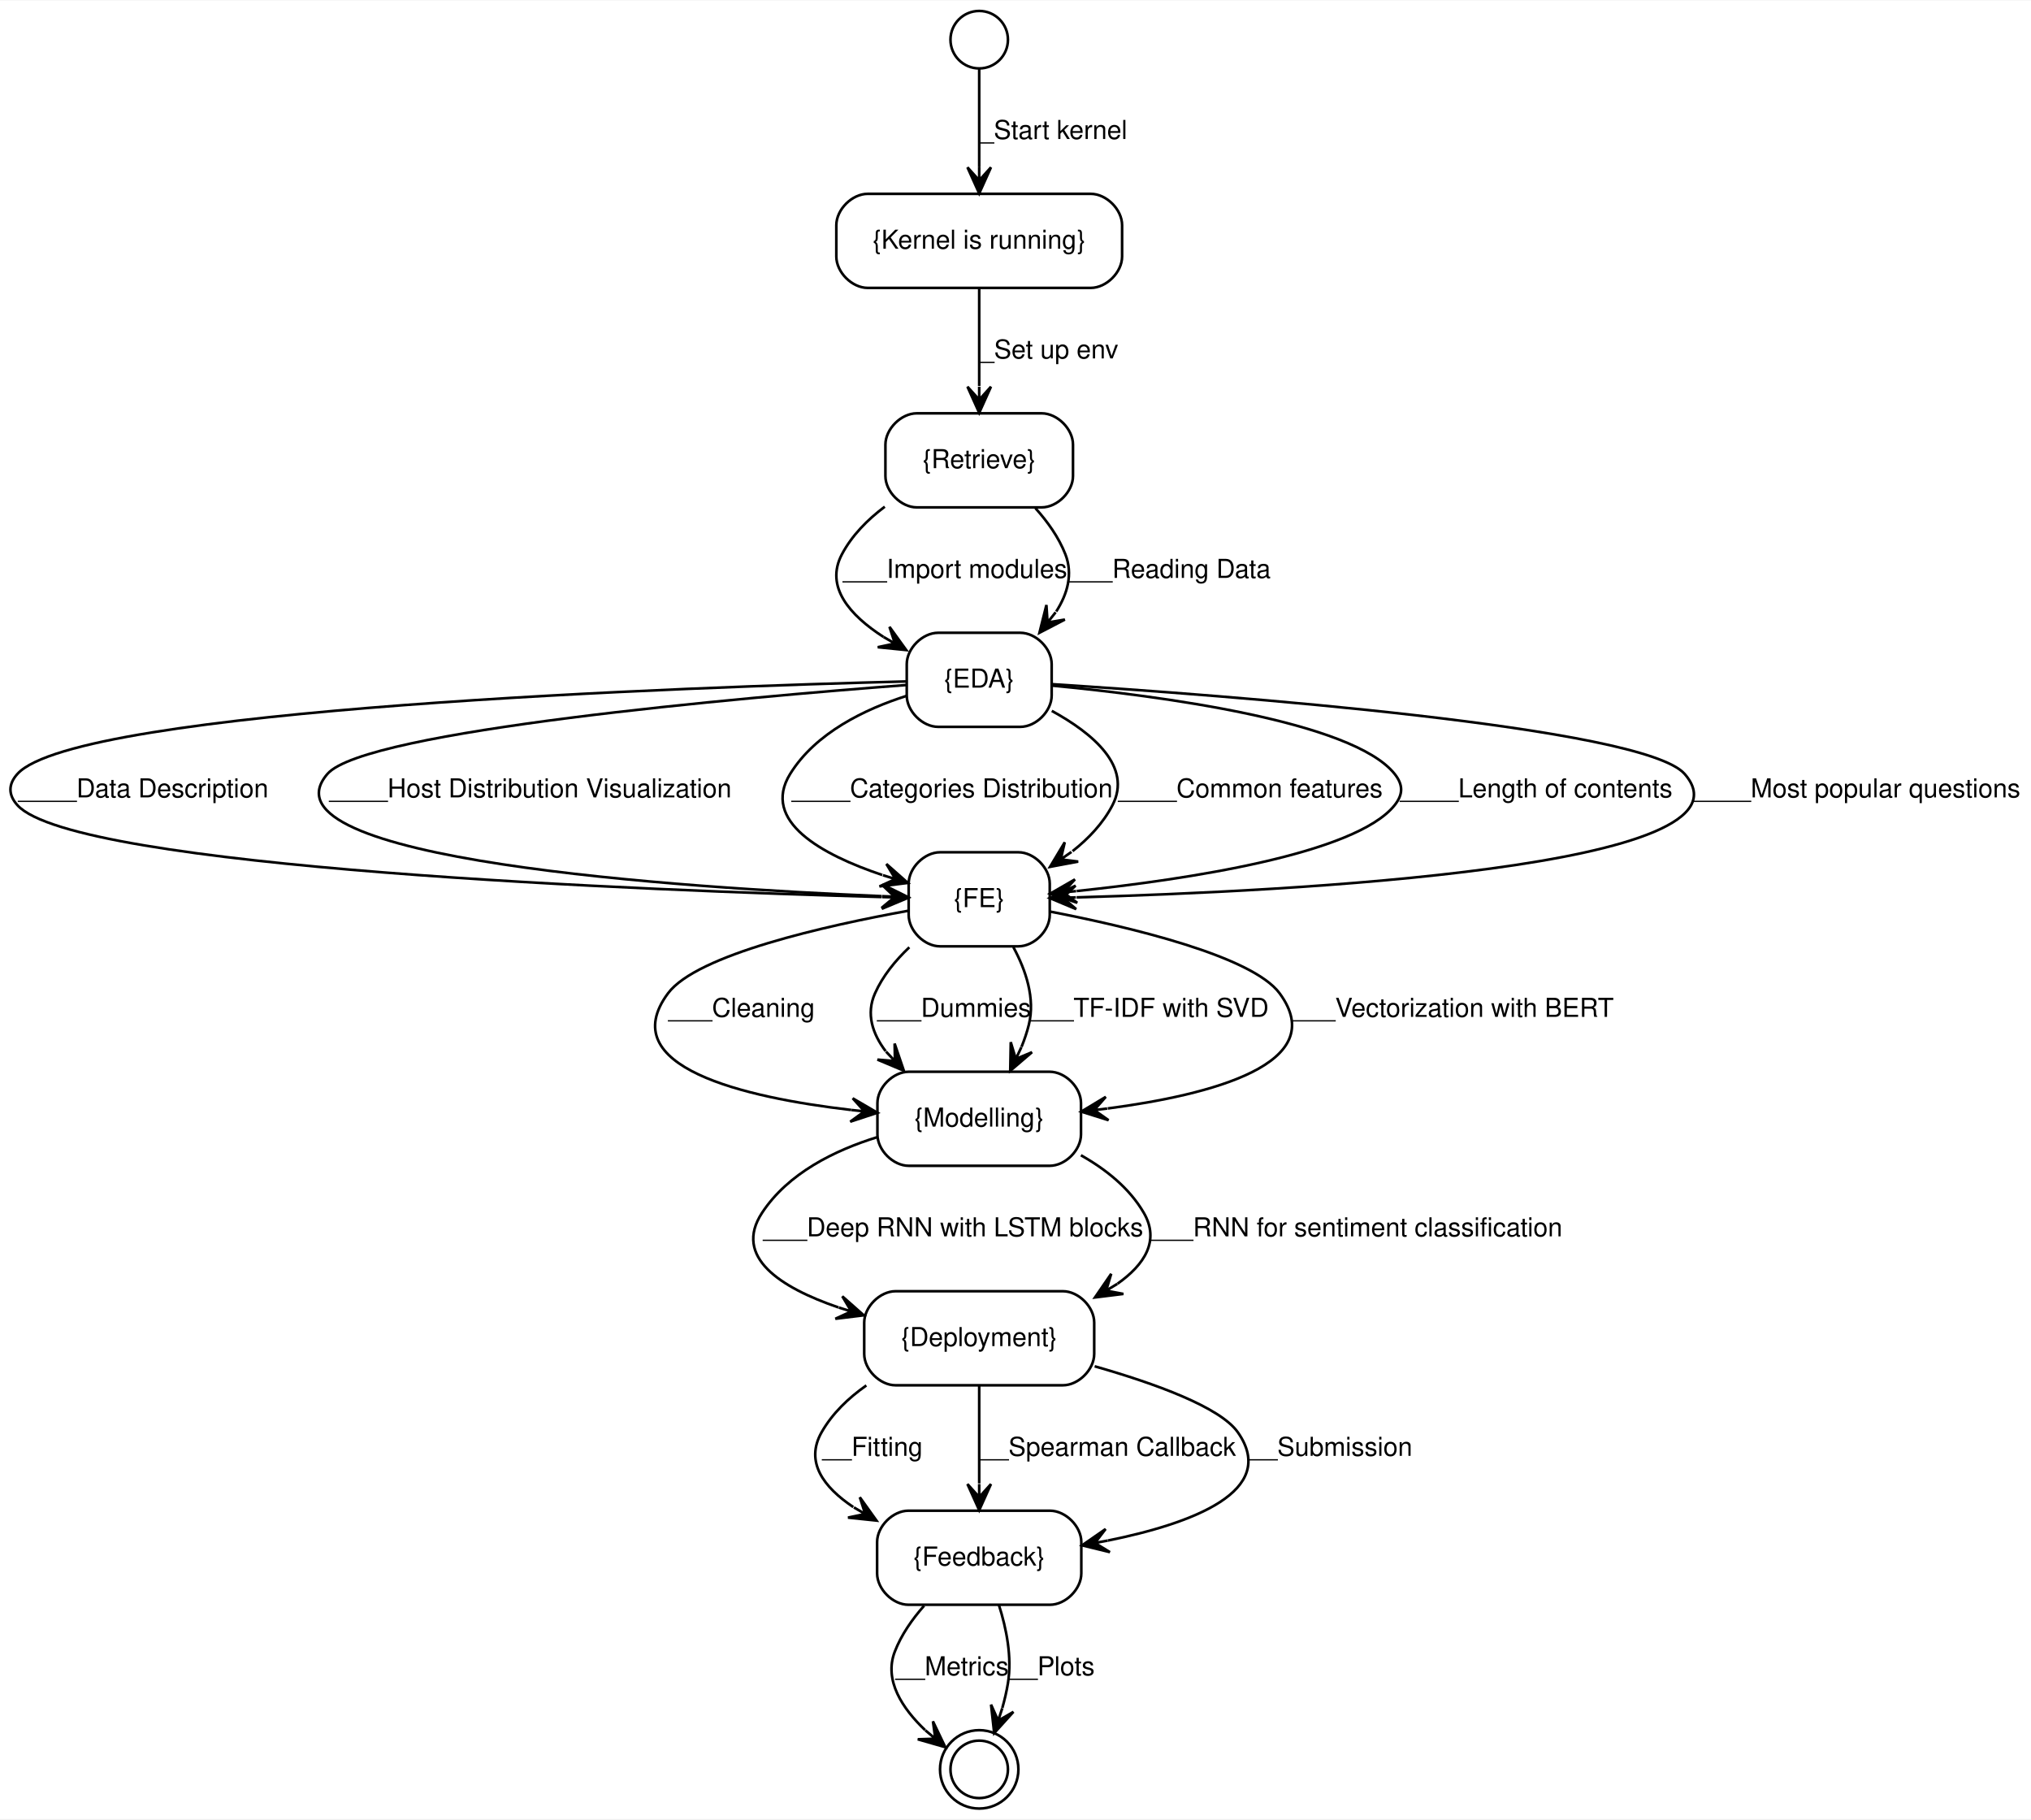
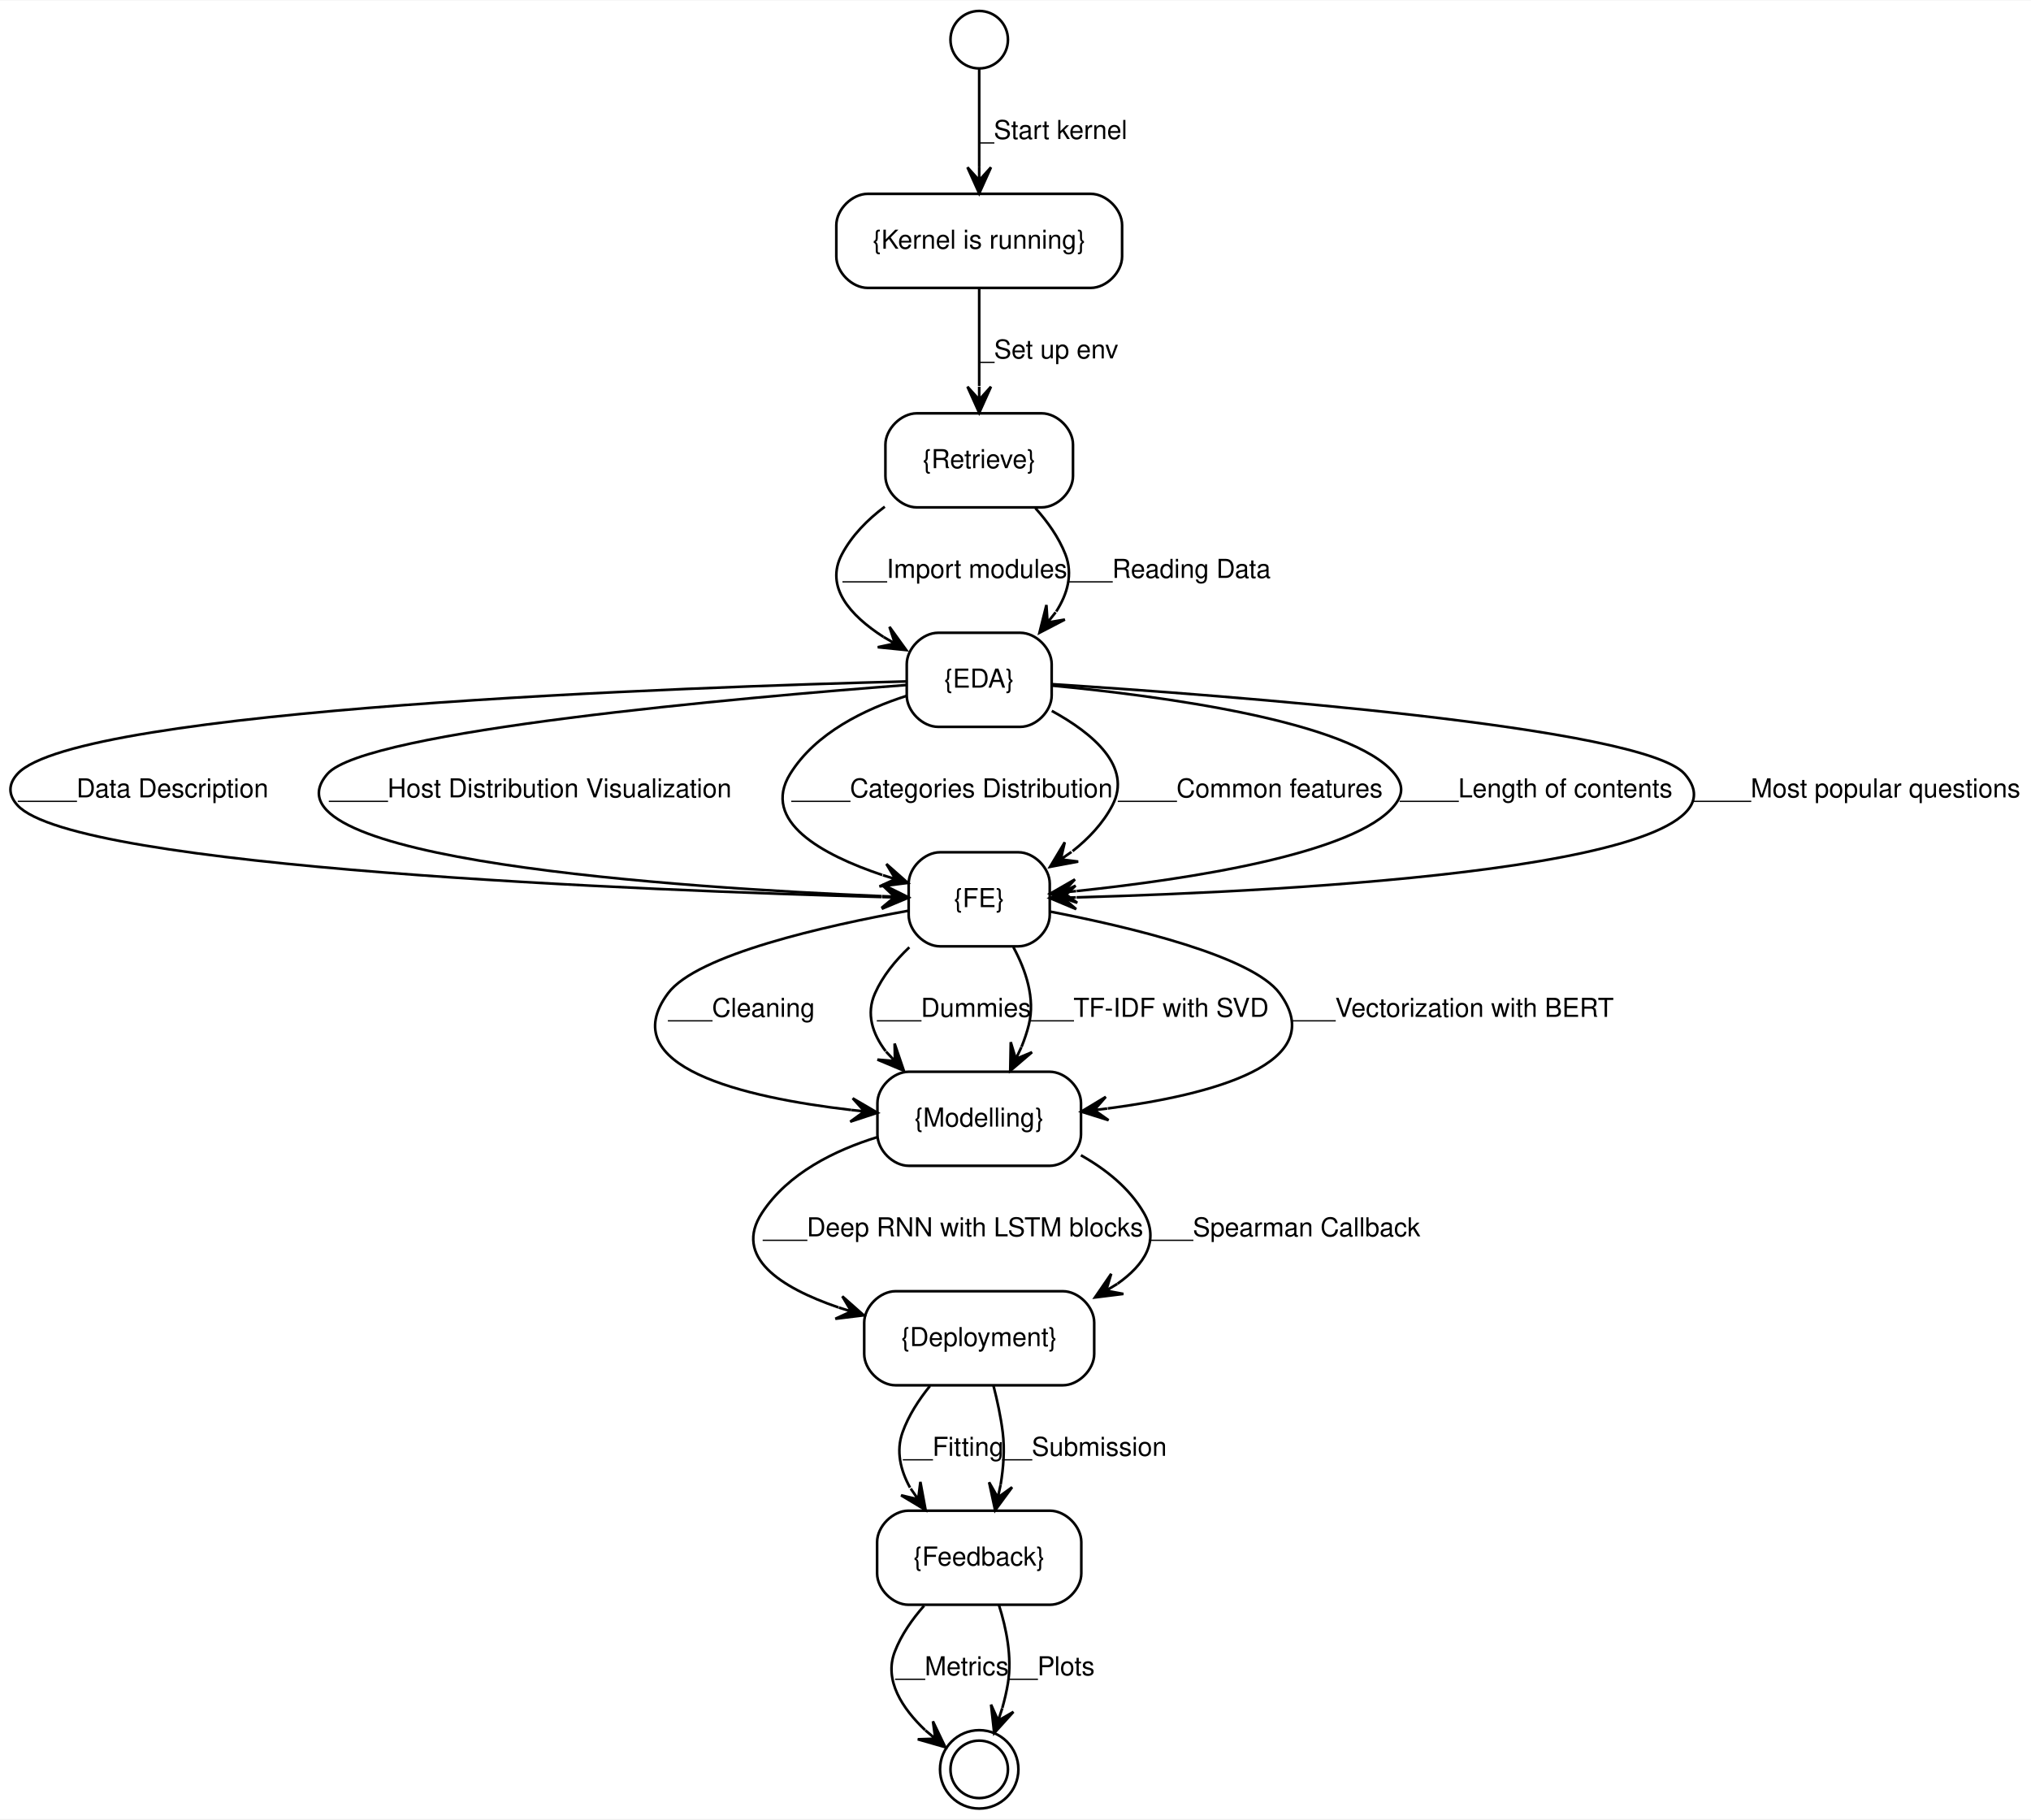
<svg xmlns="http://www.w3.org/2000/svg" width="777pt" height="696pt" viewBox="0.00 0.00 777.42 696.00">
  <g id="graph0" class="graph" transform="scale(1 1) rotate(0) translate(4 692)">
    <polygon fill="#ffffff" stroke="transparent" points="-4,4 -4,-692 773.416,-692 773.416,4 -4,4" />
    <g id="node1" class="node">
      <ellipse fill="none" stroke="#000000" cx="370.819" cy="-677" rx="11" ry="11" />
    </g>
    <g id="node2" class="node">
      <path fill="none" stroke="#000000" d="M413.512,-618C413.512,-618 328.127,-618 328.127,-618 322.127,-618 316.127,-612 316.127,-606 316.127,-606 316.127,-594 316.127,-594 316.127,-588 322.127,-582 328.127,-582 328.127,-582 413.512,-582 413.512,-582 419.512,-582 425.512,-588 425.512,-594 425.512,-594 425.512,-606 425.512,-606 425.512,-612 419.512,-618 413.512,-618" />
      <text text-anchor="middle" x="370.819" y="-597" font-family="Helvetica,sans-Serif" font-size="10.00" fill="#000000">{Kernel is running}</text>
    </g>
    <g id="edge1" class="edge">
      <path fill="none" stroke="#000000" d="M370.819,-665.968C370.819,-656.124 370.819,-641.281 370.819,-628.166" />
      <polygon fill="#000000" stroke="#000000" points="370.819,-618.147 375.319,-628.147 370.819,-623.147 370.819,-628.147 370.819,-628.147 370.819,-628.147 370.819,-623.147 366.319,-628.147 370.819,-618.147 370.819,-618.147" />
      <text text-anchor="middle" x="399.158" y="-639" font-family="Helvetica,sans-Serif" font-size="10.00" fill="#000000">_Start kernel</text>
    </g>
    <g id="node3" class="node">
      <path fill="none" stroke="#000000" d="M394.72,-534C394.72,-534 346.918,-534 346.918,-534 340.918,-534 334.918,-528 334.918,-522 334.918,-522 334.918,-510 334.918,-510 334.918,-504 340.918,-498 346.918,-498 346.918,-498 394.72,-498 394.72,-498 400.72,-498 406.72,-504 406.72,-510 406.72,-510 406.72,-522 406.72,-522 406.72,-528 400.72,-534 394.72,-534" />
      <text text-anchor="middle" x="370.819" y="-513" font-family="Helvetica,sans-Serif" font-size="10.00" fill="#000000">{Retrieve}</text>
    </g>
    <g id="edge2" class="edge">
      <path fill="none" stroke="#000000" d="M370.819,-581.773C370.819,-570.876 370.819,-556.795 370.819,-544.459" />
      <polygon fill="#000000" stroke="#000000" points="370.819,-534.191 375.319,-544.191 370.819,-539.191 370.819,-544.191 370.819,-544.191 370.819,-544.191 370.819,-539.191 366.319,-544.191 370.819,-534.191 370.819,-534.191" />
      <text text-anchor="middle" x="397.499" y="-555" font-family="Helvetica,sans-Serif" font-size="10.00" fill="#000000">_Set up env</text>
    </g>
    <g id="node4" class="node">
      <path fill="none" stroke="#000000" d="M386.555,-450C386.555,-450 355.084,-450 355.084,-450 349.084,-450 343.084,-444 343.084,-438 343.084,-438 343.084,-426 343.084,-426 343.084,-420 349.084,-414 355.084,-414 355.084,-414 386.555,-414 386.555,-414 392.555,-414 398.555,-420 398.555,-426 398.555,-426 398.555,-438 398.555,-438 398.555,-444 392.555,-450 386.555,-450" />
      <text text-anchor="middle" x="370.819" y="-429" font-family="Helvetica,sans-Serif" font-size="10.00" fill="#000000">{EDA}</text>
    </g>
    <g id="edge3" class="edge">
      <path fill="none" stroke="#000000" d="M334.673,-498.265C328.067,-493.304 322.063,-487.241 318.245,-480 311.673,-467.534 321.385,-456.65 334.179,-448.412" />
      <polygon fill="#000000" stroke="#000000" points="342.892,-443.391 336.475,-452.283 338.56,-445.888 334.228,-448.385 334.228,-448.385 334.228,-448.385 338.56,-445.888 331.981,-444.486 342.892,-443.391 342.892,-443.391" />
      <text text-anchor="middle" x="361.606" y="-471" font-family="Helvetica,sans-Serif" font-size="10.00" fill="#000000">___Import modules</text>
    </g>
    <g id="edge4" class="edge">
      <path fill="none" stroke="#000000" d="M392.338,-497.695C397.007,-492.502 401.299,-486.479 403.819,-480 406.758,-472.445 404.621,-464.916 400.299,-458.136" />
      <polygon fill="#000000" stroke="#000000" points="393.873,-450.004 403.604,-455.06 396.973,-453.928 400.073,-457.851 400.073,-457.851 400.073,-457.851 396.973,-453.928 396.542,-460.64 393.873,-450.004 393.873,-450.004" />
      <text text-anchor="middle" x="443.722" y="-471" font-family="Helvetica,sans-Serif" font-size="10.00" fill="#000000">___Reading Data</text>
    </g>
    <g id="node5" class="node">
      <path fill="none" stroke="#000000" d="M385.819,-366C385.819,-366 355.819,-366 355.819,-366 349.819,-366 343.819,-360 343.819,-354 343.819,-354 343.819,-342 343.819,-342 343.819,-336 349.819,-330 355.819,-330 355.819,-330 385.819,-330 385.819,-330 391.819,-330 397.819,-336 397.819,-342 397.819,-342 397.819,-354 397.819,-354 397.819,-360 391.819,-366 385.819,-366" />
      <text text-anchor="middle" x="370.819" y="-345" font-family="Helvetica,sans-Serif" font-size="10.00" fill="#000000">{FE}</text>
    </g>
    <g id="edge5" class="edge">
      <path fill="none" stroke="#000000" d="M343.094,-431.387C261.331,-429.297 25.471,-421.121 2.687,-396 -.896,-392.05 -.896,-387.95 2.687,-384 24.633,-359.803 244.266,-351.328 333.463,-348.869" />
      <polygon fill="#000000" stroke="#000000" points="343.672,-348.598 333.795,-353.361 338.674,-348.731 333.675,-348.863 333.675,-348.863 333.675,-348.863 338.674,-348.731 333.556,-344.365 343.672,-348.598 343.672,-348.598" />
      <text text-anchor="middle" x="50.885" y="-387" font-family="Helvetica,sans-Serif" font-size="10.00" fill="#000000">____Data Description</text>
    </g>
    <g id="edge6" class="edge">
      <path fill="none" stroke="#000000" d="M342.752,-429.995C280.603,-425.272 135.71,-412.581 121.35,-396 92.808,-363.043 257.134,-352.362 333.458,-349.207" />
      <polygon fill="#000000" stroke="#000000" points="343.615,-348.81 333.798,-353.697 338.618,-349.005 333.622,-349.2 333.622,-349.2 333.622,-349.2 338.618,-349.005 333.446,-344.704 343.615,-348.81 343.615,-348.81" />
      <text text-anchor="middle" x="199.054" y="-387" font-family="Helvetica,sans-Serif" font-size="10.00" fill="#000000">____Host Distribution Visualization</text>
    </g>
    <g id="edge7" class="edge">
      <path fill="none" stroke="#000000" d="M343.201,-425.926C327.149,-420.824 308.216,-411.745 298.464,-396 287.213,-377.834 310.605,-365.069 333.726,-357.293" />
      <polygon fill="#000000" stroke="#000000" points="343.516,-354.265 335.292,-361.519 338.739,-355.743 333.962,-357.22 333.962,-357.22 333.962,-357.22 338.739,-355.743 332.633,-352.921 343.516,-354.265 343.516,-354.265" />
      <text text-anchor="middle" x="360.497" y="-387" font-family="Helvetica,sans-Serif" font-size="10.00" fill="#000000">____Categories Distribution</text>
    </g>
    <g id="edge8" class="edge">
      <path fill="none" stroke="#000000" d="M398.602,-420.115C414.338,-411.497 429.483,-398.79 421.819,-384 418.254,-377.12 412.702,-371.274 406.551,-366.423" />
      <polygon fill="#000000" stroke="#000000" points="397.923,-360.419 408.701,-362.437 402.027,-363.275 406.131,-366.13 406.131,-366.13 406.131,-366.13 402.027,-363.275 403.561,-369.824 397.923,-360.419 397.923,-360.419" />
      <text text-anchor="middle" x="474.665" y="-387" font-family="Helvetica,sans-Serif" font-size="10.00" fill="#000000">____Common features</text>
    </g>
    <g id="edge9" class="edge">
      <path fill="none" stroke="#000000" d="M398.627,-429.791C439.757,-425.882 513.699,-416.178 529.819,-396 533.148,-391.833 533.148,-388.167 529.819,-384 514.877,-365.297 450.255,-355.592 408.134,-351.16" />
      <polygon fill="#000000" stroke="#000000" points="397.954,-350.145 408.351,-346.66 402.929,-350.641 407.904,-351.137 407.904,-351.137 407.904,-351.137 402.929,-350.641 407.458,-355.615 397.954,-350.145 397.954,-350.145" />
      <text text-anchor="middle" x="584.069" y="-387" font-family="Helvetica,sans-Serif" font-size="10.00" fill="#000000">____Length of contents</text>
    </g>
    <g id="edge10" class="edge">
      <path fill="none" stroke="#000000" d="M398.713,-430.332C464.498,-426.113 625.01,-414.057 640.819,-396 672.222,-360.133 489.273,-351.008 408.114,-348.735" />
      <polygon fill="#000000" stroke="#000000" points="397.826,-348.468 407.939,-344.229 402.824,-348.598 407.823,-348.727 407.823,-348.727 407.823,-348.727 402.824,-348.598 407.706,-353.226 397.826,-348.468 397.826,-348.468" />
      <text text-anchor="middle" x="706.618" y="-387" font-family="Helvetica,sans-Serif" font-size="10.00" fill="#000000">____Most popular questions</text>
    </g>
    <g id="node6" class="node">
      <path fill="none" stroke="#000000" d="M397.78,-282C397.78,-282 343.859,-282 343.859,-282 337.859,-282 331.859,-276 331.859,-270 331.859,-270 331.859,-258 331.859,-258 331.859,-252 337.859,-246 343.859,-246 343.859,-246 397.78,-246 397.78,-246 403.78,-246 409.78,-252 409.78,-258 409.78,-258 409.78,-270 409.78,-270 409.78,-276 403.78,-282 397.78,-282" />
      <text text-anchor="middle" x="370.819" y="-261" font-family="Helvetica,sans-Serif" font-size="10.00" fill="#000000">{Modelling}</text>
    </g>
    <g id="edge11" class="edge">
      <path fill="none" stroke="#000000" d="M343.783,-343.635C312.156,-337.912 262.702,-326.832 251.69,-312 230.815,-283.884 280.388,-272.2 321.828,-267.368" />
      <polygon fill="#000000" stroke="#000000" points="331.869,-266.307 322.397,-271.833 326.897,-266.833 321.924,-267.358 321.924,-267.358 321.924,-267.358 326.897,-266.833 321.452,-262.883 331.869,-266.307 331.869,-266.307" />
      <text text-anchor="middle" x="279.884" y="-303" font-family="Helvetica,sans-Serif" font-size="10.00" fill="#000000">___Cleaning</text>
    </g>
    <g id="edge12" class="edge">
      <path fill="none" stroke="#000000" d="M344.068,-329.633C338.742,-324.588 333.884,-318.649 330.928,-312 327.448,-304.172 329.923,-296.601 335.005,-289.874" />
      <polygon fill="#000000" stroke="#000000" points="341.97,-282.402 338.444,-292.785 338.561,-286.06 335.152,-289.717 335.152,-289.717 335.152,-289.717 338.561,-286.06 331.86,-286.649 341.97,-282.402 341.97,-282.402" />
      <text text-anchor="middle" x="361.265" y="-303" font-family="Helvetica,sans-Serif" font-size="10.00" fill="#000000">___Dummies</text>
    </g>
    <g id="edge13" class="edge">
      <path fill="none" stroke="#000000" d="M383.894,-329.689C388.652,-320.893 392.319,-310.091 389.819,-300 389.118,-297.17 388.15,-294.318 387.019,-291.524" />
      <polygon fill="#000000" stroke="#000000" points="382.696,-282.364 391.033,-289.486 384.83,-286.885 386.964,-291.407 386.964,-291.407 386.964,-291.407 384.83,-286.885 382.894,-293.328 382.696,-282.364 382.696,-282.364" />
      <text text-anchor="middle" x="435.93" y="-303" font-family="Helvetica,sans-Serif" font-size="10.00" fill="#000000">___TF-IDF with SVD</text>
    </g>
    <g id="edge14" class="edge">
      <path fill="none" stroke="#000000" d="M398.01,-343.288C428.587,-337.372 475.351,-326.246 485.819,-312 505.618,-285.056 459.6,-273.151 420.016,-267.946" />
      <polygon fill="#000000" stroke="#000000" points="409.873,-266.733 420.336,-263.452 414.837,-267.327 419.802,-267.92 419.802,-267.92 419.802,-267.92 414.837,-267.327 419.268,-272.389 409.873,-266.733 409.873,-266.733" />
      <text text-anchor="middle" x="552.052" y="-303" font-family="Helvetica,sans-Serif" font-size="10.00" fill="#000000">___Vectorization with BERT</text>
    </g>
    <g id="node7" class="node">
      <path fill="none" stroke="#000000" d="M402.838,-198C402.838,-198 338.8,-198 338.8,-198 332.8,-198 326.8,-192 326.8,-186 326.8,-186 326.8,-174 326.8,-174 326.8,-168 332.8,-162 338.8,-162 338.8,-162 402.838,-162 402.838,-162 408.838,-162 414.838,-168 414.838,-174 414.838,-174 414.838,-186 414.838,-186 414.838,-192 408.838,-198 402.838,-198" />
      <text text-anchor="middle" x="370.819" y="-177" font-family="Helvetica,sans-Serif" font-size="10.00" fill="#000000">{Deployment}</text>
    </g>
    <g id="edge15" class="edge">
      <path fill="none" stroke="#000000" d="M331.981,-257.026C315.404,-251.918 297.622,-243.118 287.694,-228 276.569,-211.058 294.778,-199.38 316.959,-191.788" />
      <polygon fill="#000000" stroke="#000000" points="326.634,-188.781 318.42,-196.046 321.859,-190.265 317.084,-191.749 317.084,-191.749 317.084,-191.749 321.859,-190.265 315.749,-187.451 326.634,-188.781 326.634,-188.781" />
      <text text-anchor="middle" x="360.882" y="-219" font-family="Helvetica,sans-Serif" font-size="10.00" fill="#000000">___Deep RNN with LSTM blocks</text>
    </g>
    <g id="edge16" class="edge">
      <path fill="none" stroke="#000000" d="M409.744,-250.041C419.28,-244.673 428.318,-237.479 433.819,-228 440.034,-217.291 434.082,-208.177 423.754,-200.861" />
      <polygon fill="#000000" stroke="#000000" points="415.131,-195.619 426.014,-196.968 419.404,-198.217 423.677,-200.814 423.677,-200.814 423.677,-200.814 419.404,-198.217 421.339,-204.659 415.131,-195.619 415.131,-195.619" />
-       <text text-anchor="middle" x="514.994" y="-219" font-family="Helvetica,sans-Serif" font-size="10.00" fill="#000000">___RNN for sentiment classification</text>
+       <text text-anchor="middle" x="487.775" y="-219" font-family="Helvetica,sans-Serif" font-size="10.00" fill="#000000">___Spearman Callback</text>
    </g>
    <g id="node8" class="node">
      <path fill="none" stroke="#000000" d="M397.902,-114C397.902,-114 343.736,-114 343.736,-114 337.736,-114 331.736,-108 331.736,-102 331.736,-102 331.736,-90 331.736,-90 331.736,-84 337.736,-78 343.736,-78 343.736,-78 397.902,-78 397.902,-78 403.902,-78 409.902,-84 409.902,-90 409.902,-90 409.902,-102 409.902,-102 409.902,-108 403.902,-114 397.902,-114" />
      <text text-anchor="middle" x="370.819" y="-93" font-family="Helvetica,sans-Serif" font-size="10.00" fill="#000000">{Feedback}</text>
    </g>
    <g id="edge17" class="edge">
-       <path fill="none" stroke="#000000" d="M327.616,-161.941C320.752,-157.135 314.574,-151.213 310.478,-144 304.042,-132.666 311.231,-123.01 322.611,-115.395" />
-       <polygon fill="#000000" stroke="#000000" points="331.504,-110.216 325.127,-119.138 327.183,-112.733 322.863,-115.249 322.863,-115.249 322.863,-115.249 327.183,-112.733 320.598,-111.36 331.504,-110.216 331.504,-110.216" />
-       <text text-anchor="middle" x="329.99" y="-135" font-family="Helvetica,sans-Serif" font-size="10.00" fill="#000000">__Fitting</text>
+       <path fill="none" stroke="#000000" d="M351.958,-161.726C347.689,-156.45 343.749,-150.381 341.478,-144 338.912,-136.788 340.667,-129.493 344.338,-122.842" />
+       <polygon fill="#000000" stroke="#000000" points="350.305,-114.239 348.303,-125.021 347.456,-118.348 344.606,-122.456 344.606,-122.456 344.606,-122.456 347.456,-118.348 340.908,-119.891 350.305,-114.239 350.305,-114.239" />
+       <text text-anchor="middle" x="360.99" y="-135" font-family="Helvetica,sans-Serif" font-size="10.00" fill="#000000">__Fitting</text>
    </g>
    <g id="edge18" class="edge">
-       <path fill="none" stroke="#000000" d="M370.819,-161.773C370.819,-150.876 370.819,-136.795 370.819,-124.459" />
-       <polygon fill="#000000" stroke="#000000" points="370.819,-114.191 375.319,-124.191 370.819,-119.191 370.819,-124.191 370.819,-124.191 370.819,-124.191 370.819,-119.191 366.319,-124.191 370.819,-114.191 370.819,-114.191" />
-       <text text-anchor="middle" x="419.996" y="-135" font-family="Helvetica,sans-Serif" font-size="10.00" fill="#000000">__Spearman Callback</text>
-     </g>
-     <g id="edge19" class="edge">
-       <path fill="none" stroke="#000000" d="M415.013,-169.268C438.161,-162.657 463.078,-153.624 469.819,-144 485.61,-121.456 452.259,-109.084 420.085,-102.574" />
-       <polygon fill="#000000" stroke="#000000" points="410.193,-100.737 420.846,-98.139 415.109,-101.65 420.025,-102.563 420.025,-102.563 420.025,-102.563 415.109,-101.65 419.203,-106.987 410.193,-100.737 410.193,-100.737" />
-       <text text-anchor="middle" x="505.214" y="-135" font-family="Helvetica,sans-Serif" font-size="10.00" fill="#000000">__Submission</text>
+       <path fill="none" stroke="#000000" d="M376.276,-161.849C377.729,-156.186 379.095,-149.883 379.819,-144 380.622,-137.484 380.115,-130.518 379.018,-123.97" />
+       <polygon fill="#000000" stroke="#000000" points="376.911,-114.15 383.409,-122.984 377.96,-119.039 379.009,-123.928 379.009,-123.928 379.009,-123.928 377.96,-119.039 374.609,-124.872 376.911,-114.15 376.911,-114.15" />
+       <text text-anchor="middle" x="411.214" y="-135" font-family="Helvetica,sans-Serif" font-size="10.00" fill="#000000">__Submission</text>
    </g>
    <g id="node9" class="node">
      <ellipse fill="none" stroke="#000000" cx="370.819" cy="-15" rx="11" ry="11" />
      <ellipse fill="none" stroke="#000000" cx="370.819" cy="-15" rx="15" ry="15" />
    </g>
-     <g id="edge20" class="edge">
+     <g id="edge19" class="edge">
      <path fill="none" stroke="#000000" d="M349.729,-77.63C345.154,-72.438 340.951,-66.433 338.486,-60 334.28,-49.022 341.457,-38.271 350.108,-30.032" />
      <polygon fill="#000000" stroke="#000000" points="357.841,-23.495 353.11,-33.387 354.023,-26.723 350.204,-29.95 350.204,-29.95 350.204,-29.95 354.023,-26.723 347.299,-26.514 357.841,-23.495 357.841,-23.495" />
      <text text-anchor="middle" x="360.486" y="-51" font-family="Helvetica,sans-Serif" font-size="10.00" fill="#000000">__Metrics</text>
    </g>
-     <g id="edge21" class="edge">
+     <g id="edge20" class="edge">
      <path fill="none" stroke="#000000" d="M378.371,-77.874C381.224,-68.934 383.435,-57.958 381.819,-48 381.313,-44.882 380.555,-41.66 379.668,-38.507" />
      <polygon fill="#000000" stroke="#000000" points="376.55,-28.88 383.913,-37.007 378.091,-33.637 379.632,-38.394 379.632,-38.394 379.632,-38.394 378.091,-33.637 375.35,-39.781 376.55,-28.88 376.55,-28.88" />
      <text text-anchor="middle" x="398.491" y="-51" font-family="Helvetica,sans-Serif" font-size="10.00" fill="#000000">__Plots</text>
    </g>
  </g>
</svg>
